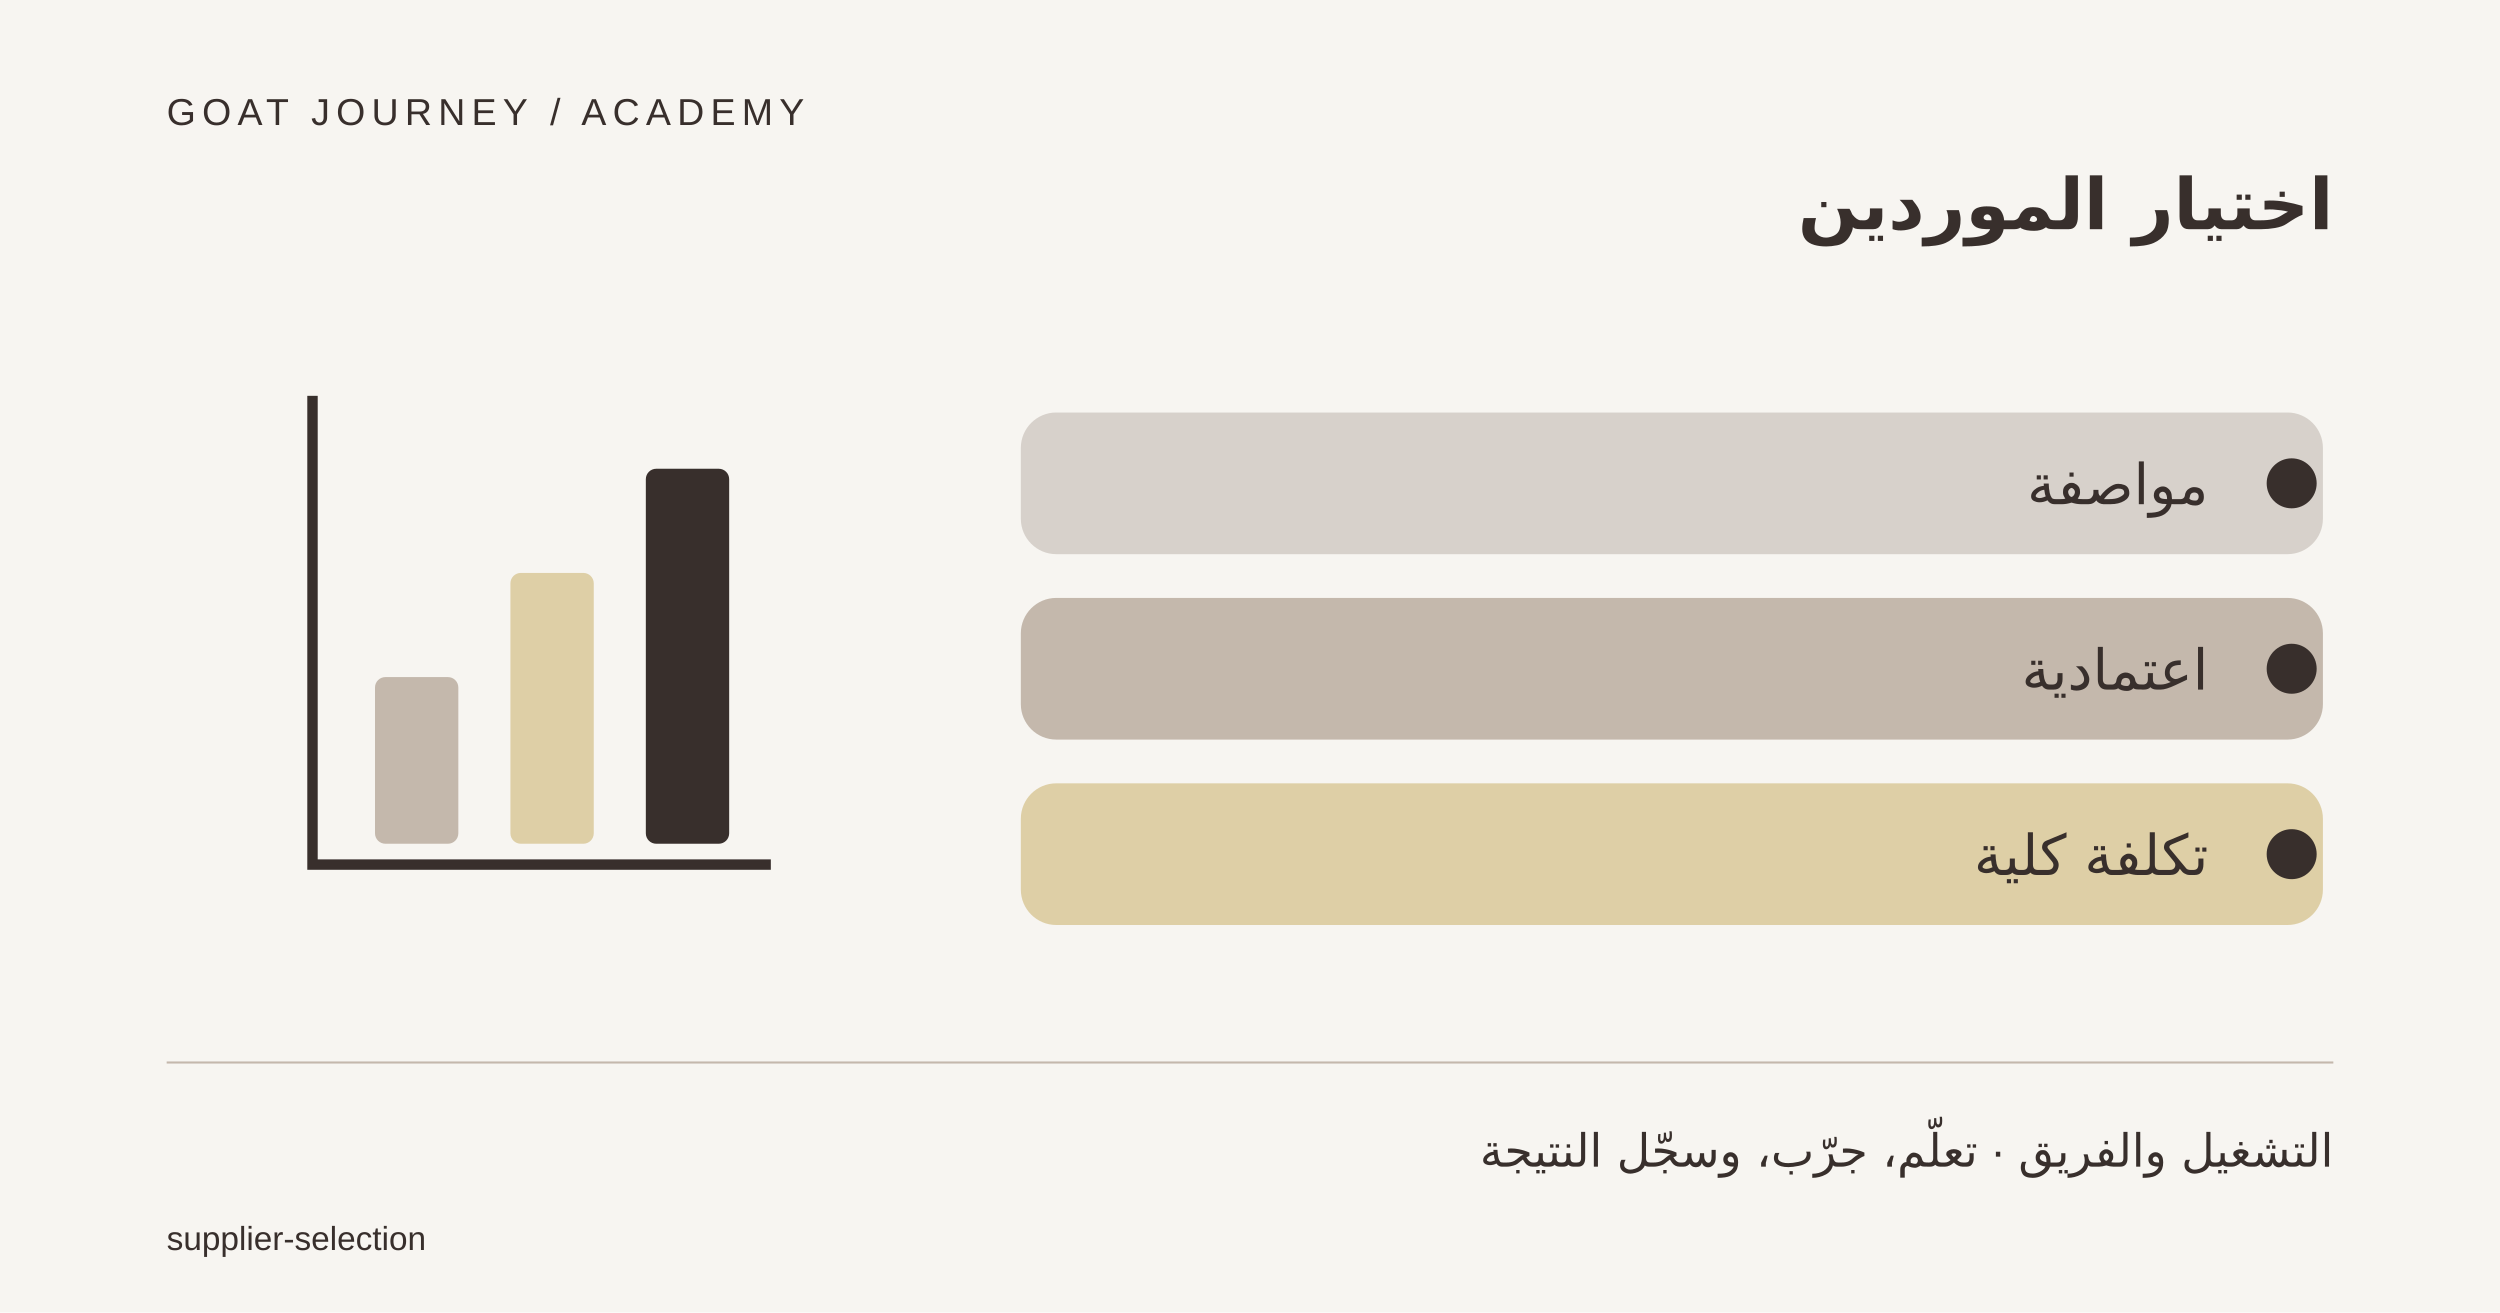
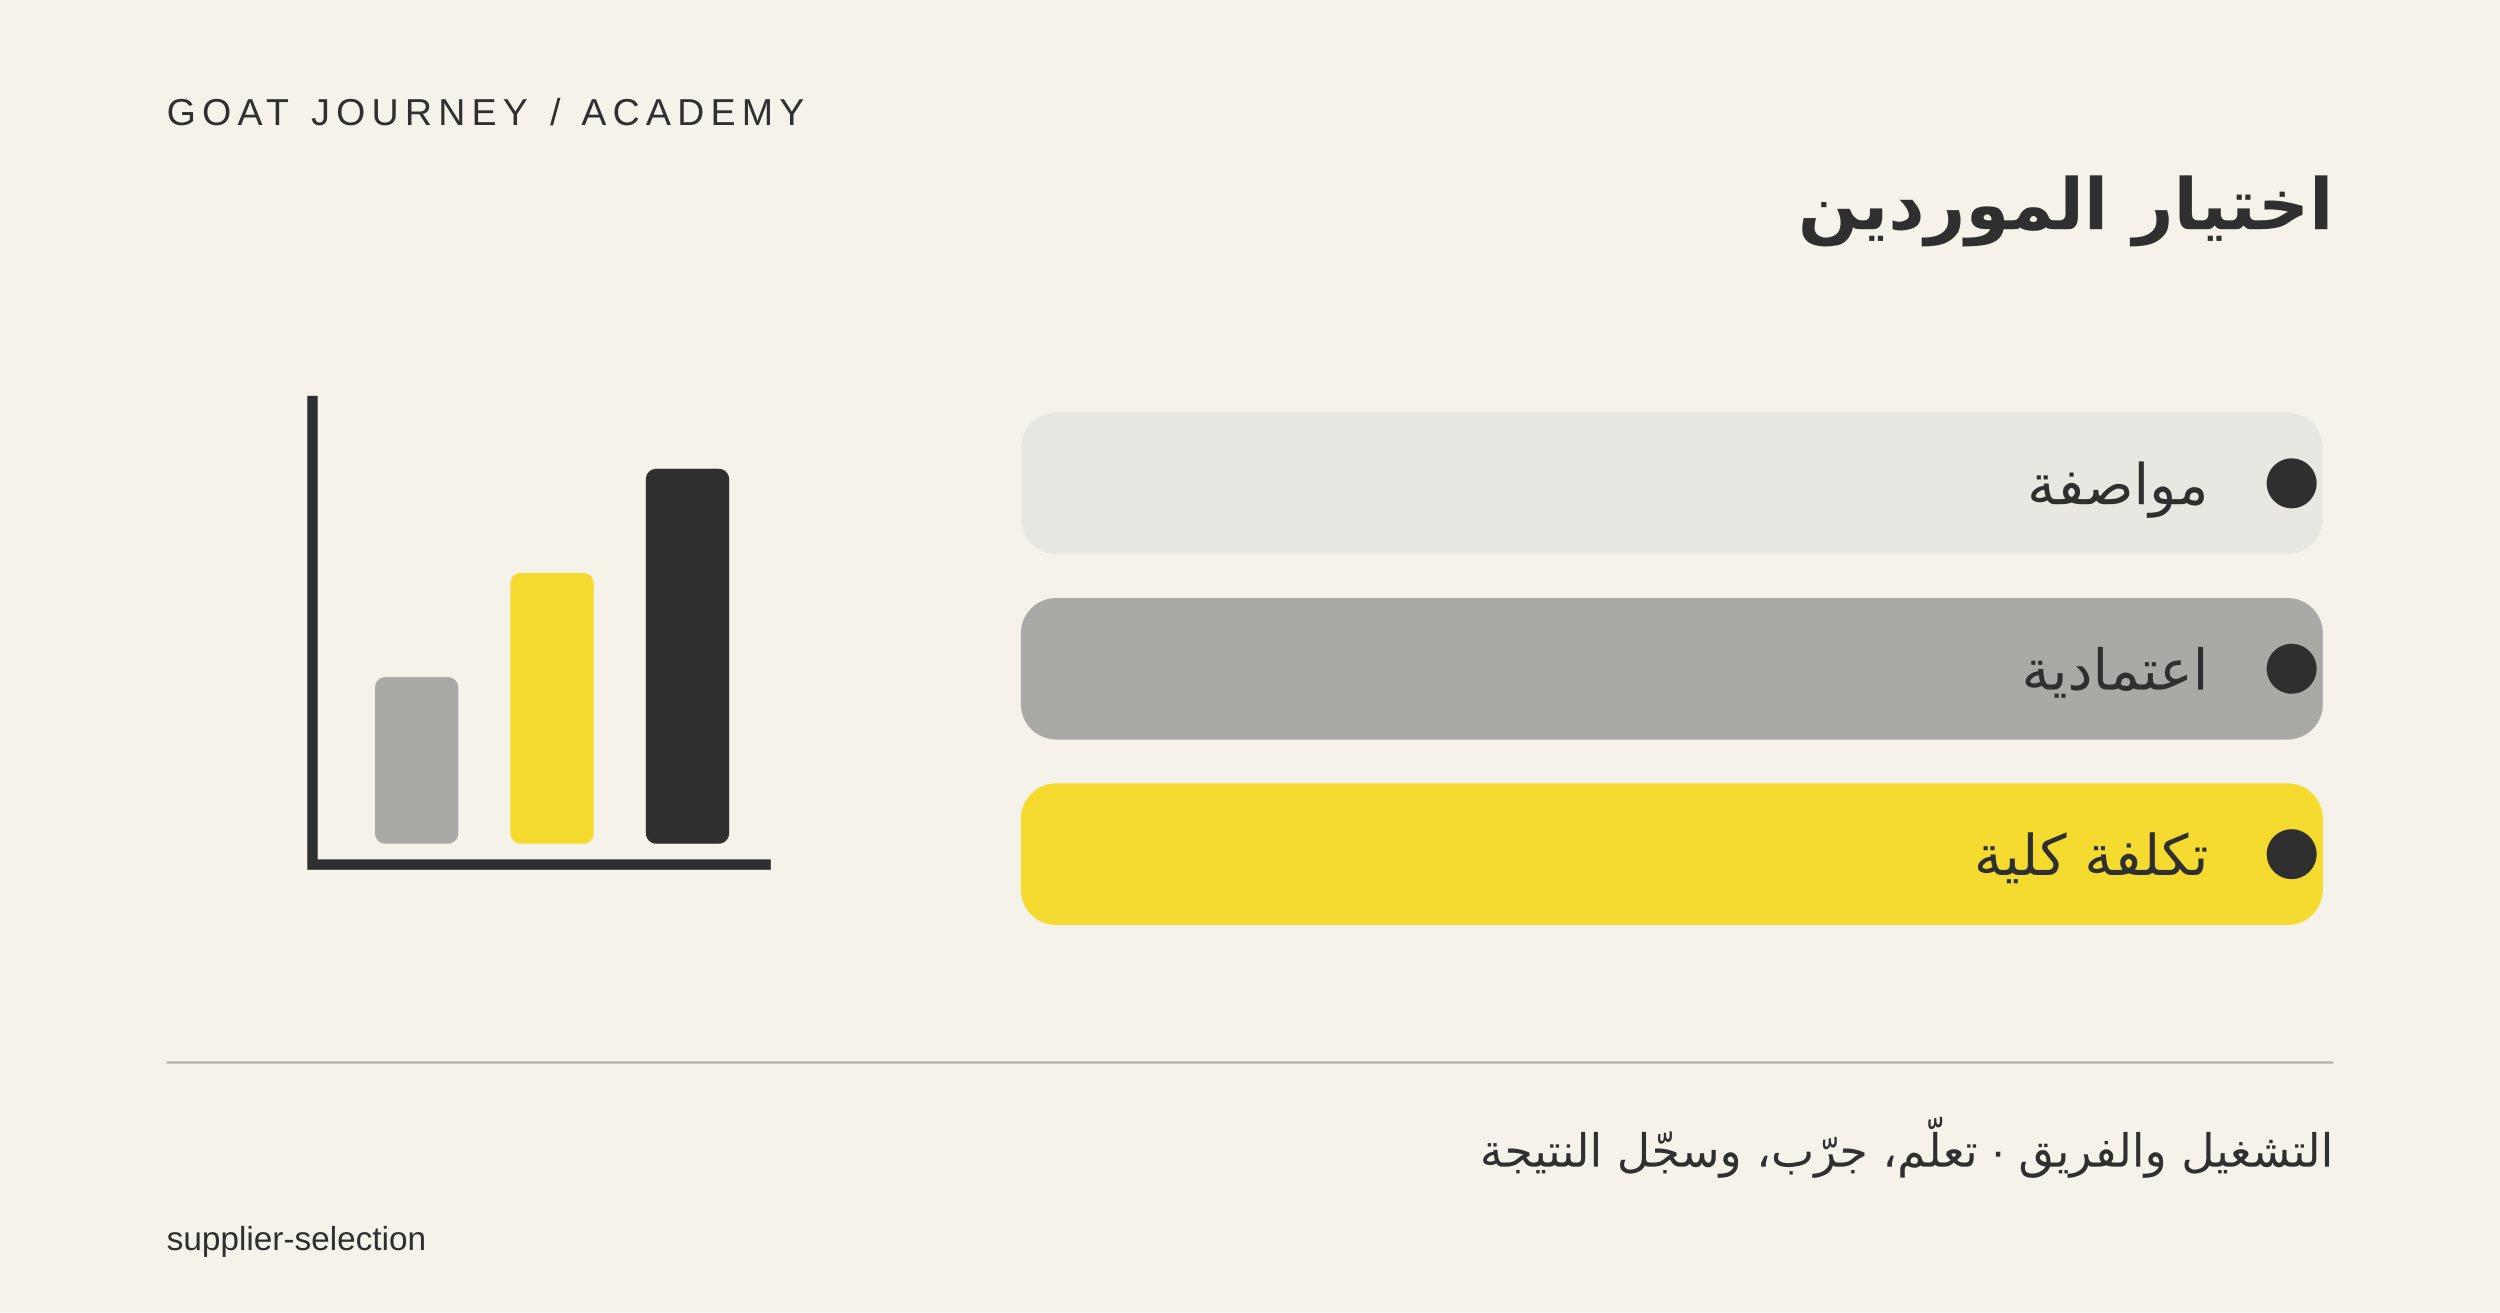
<svg xmlns="http://www.w3.org/2000/svg" width="1200" height="630" viewBox="0 0 1200 630" role="img" aria-labelledby="title desc">
-   <rect width="1200" height="630" fill="#f7f5f1" />
-   <g fill="#382f2c" font-family="Arial, sans-serif">
+   <rect width="1200" height="630" fill="#F5F2E9" />
+   <g fill="#2F2F2F" font-family="Arial, sans-serif">
    <text x="80" y="60" font-size="18" letter-spacing="3">GOAT JOURNEY / ACADEMY</text>
    <text x="1120" y="110" text-anchor="start" direction="rtl" font-size="34" font-weight="bold">اختيار الموردين</text>
-     <path d="M150 190v225h220" fill="none" stroke="#382f2c" stroke-width="5" />
-     <rect x="180" y="325" width="40" height="80" rx="5" fill="#c4b8ac" />
-     <rect x="245" y="275" width="40" height="130" rx="5" fill="#decfa6" />
-     <rect x="310" y="225" width="40" height="180" rx="5" fill="#382f2c" />
-     <rect x="490" y="198" width="625" height="68" rx="17" fill="#d7d1cb" />
+     <path d="M150 190v225h220" fill="none" stroke="#2F2F2F" stroke-width="5" />
+     <rect x="180" y="325" width="40" height="80" rx="5" fill="#A9AAA5" />
+     <rect x="245" y="275" width="40" height="130" rx="5" fill="#F5DB30" />
+     <rect x="310" y="225" width="40" height="180" rx="5" fill="#2F2F2F" />
+     <rect x="490" y="198" width="625" height="68" rx="17" fill="#E8E7E1" />
    <text x="1060" y="242" text-anchor="start" direction="rtl" font-size="27">مواصفة</text>
-     <circle cx="1100" cy="232" r="12" fill="#382f2c" />
-     <rect x="490" y="287" width="625" height="68" rx="17" fill="#c4b8ac" />
+     <circle cx="1100" cy="232" r="12" fill="#2F2F2F" />
+     <rect x="490" y="287" width="625" height="68" rx="17" fill="#A9AAA5" />
    <text x="1060" y="331" text-anchor="start" direction="rtl" font-size="27">اعتمادية</text>
-     <circle cx="1100" cy="321" r="12" fill="#382f2c" />
-     <rect x="490" y="376" width="625" height="68" rx="17" fill="#decfa6" />
+     <circle cx="1100" cy="321" r="12" fill="#2F2F2F" />
+     <rect x="490" y="376" width="625" height="68" rx="17" fill="#F5DB30" />
    <text x="1060" y="420" text-anchor="start" direction="rtl" font-size="27">تكلفة كلية</text>
-     <circle cx="1100" cy="410" r="12" fill="#382f2c" />
-     <path d="M80 510h1040" stroke="#c4b8ac" />
+     <circle cx="1100" cy="410" r="12" fill="#2F2F2F" />
+     <path d="M80 510h1040" stroke="#A9AAA5" />
    <text x="1120" y="560" text-anchor="start" direction="rtl" font-size="22">التشغيل والفريق · تعلّم، جرّب، وسجّل النتيجة</text>
    <text x="80" y="600" font-size="16">supplier-selection</text>
  </g>
</svg>
